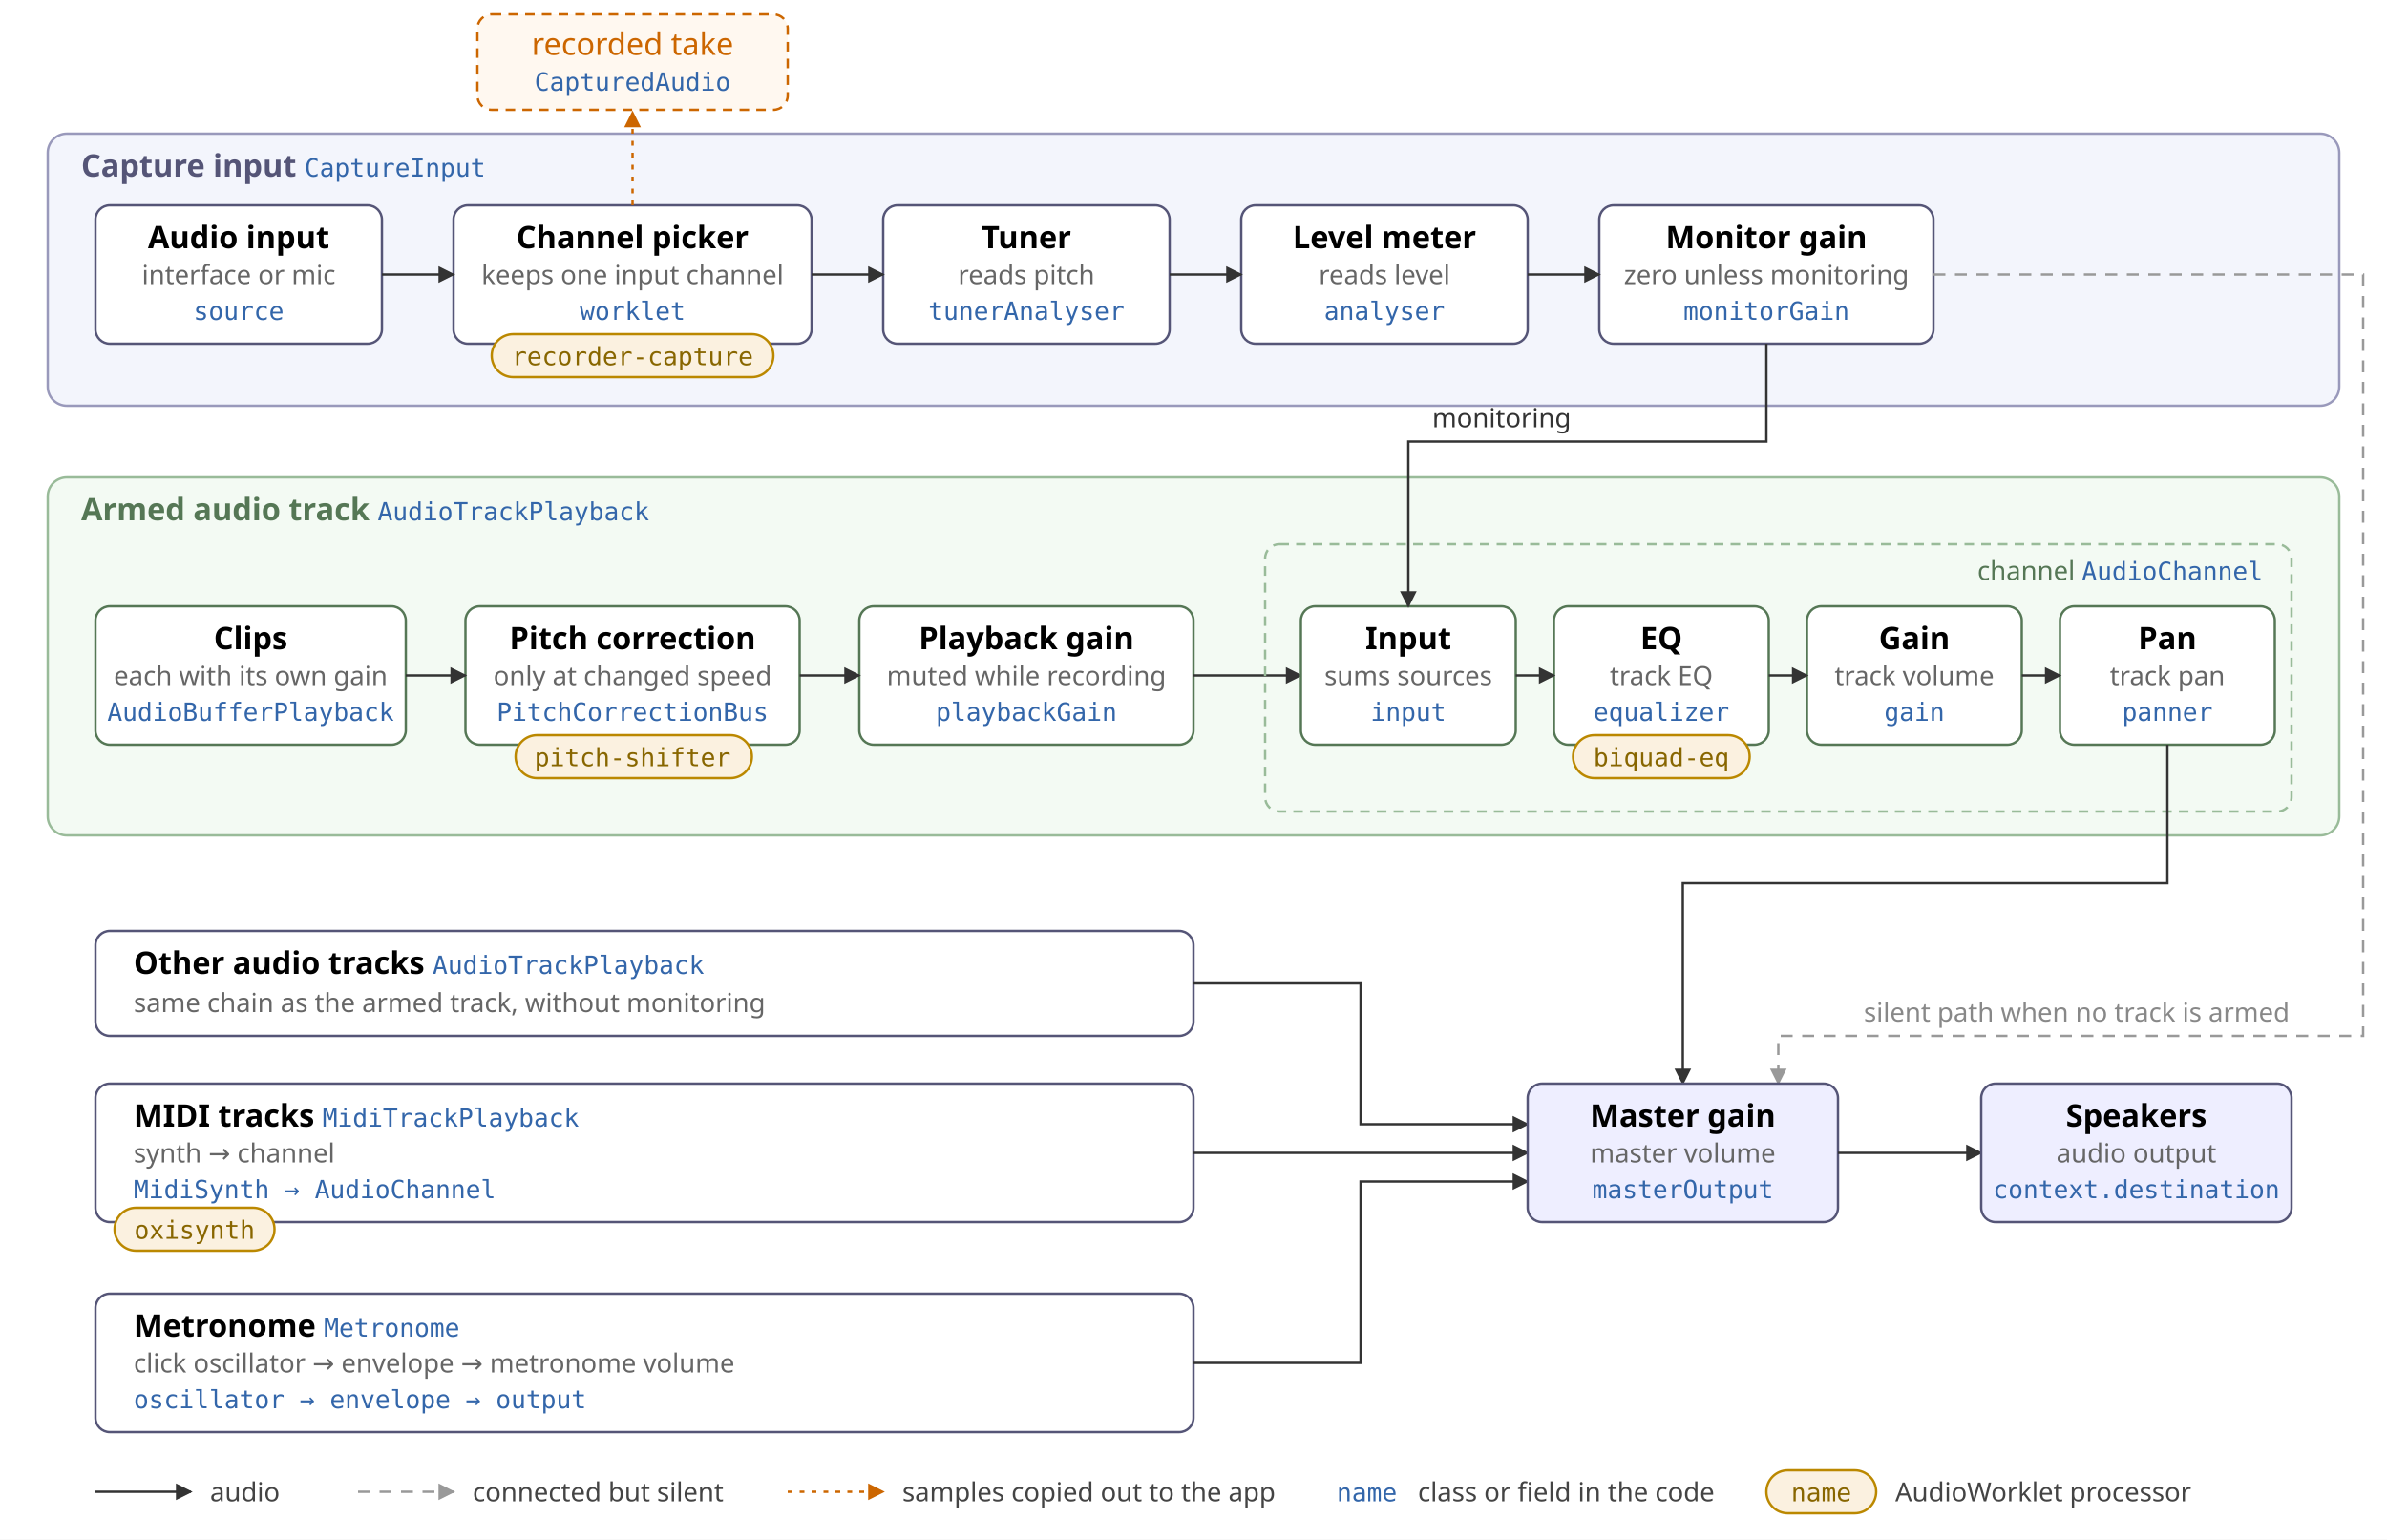
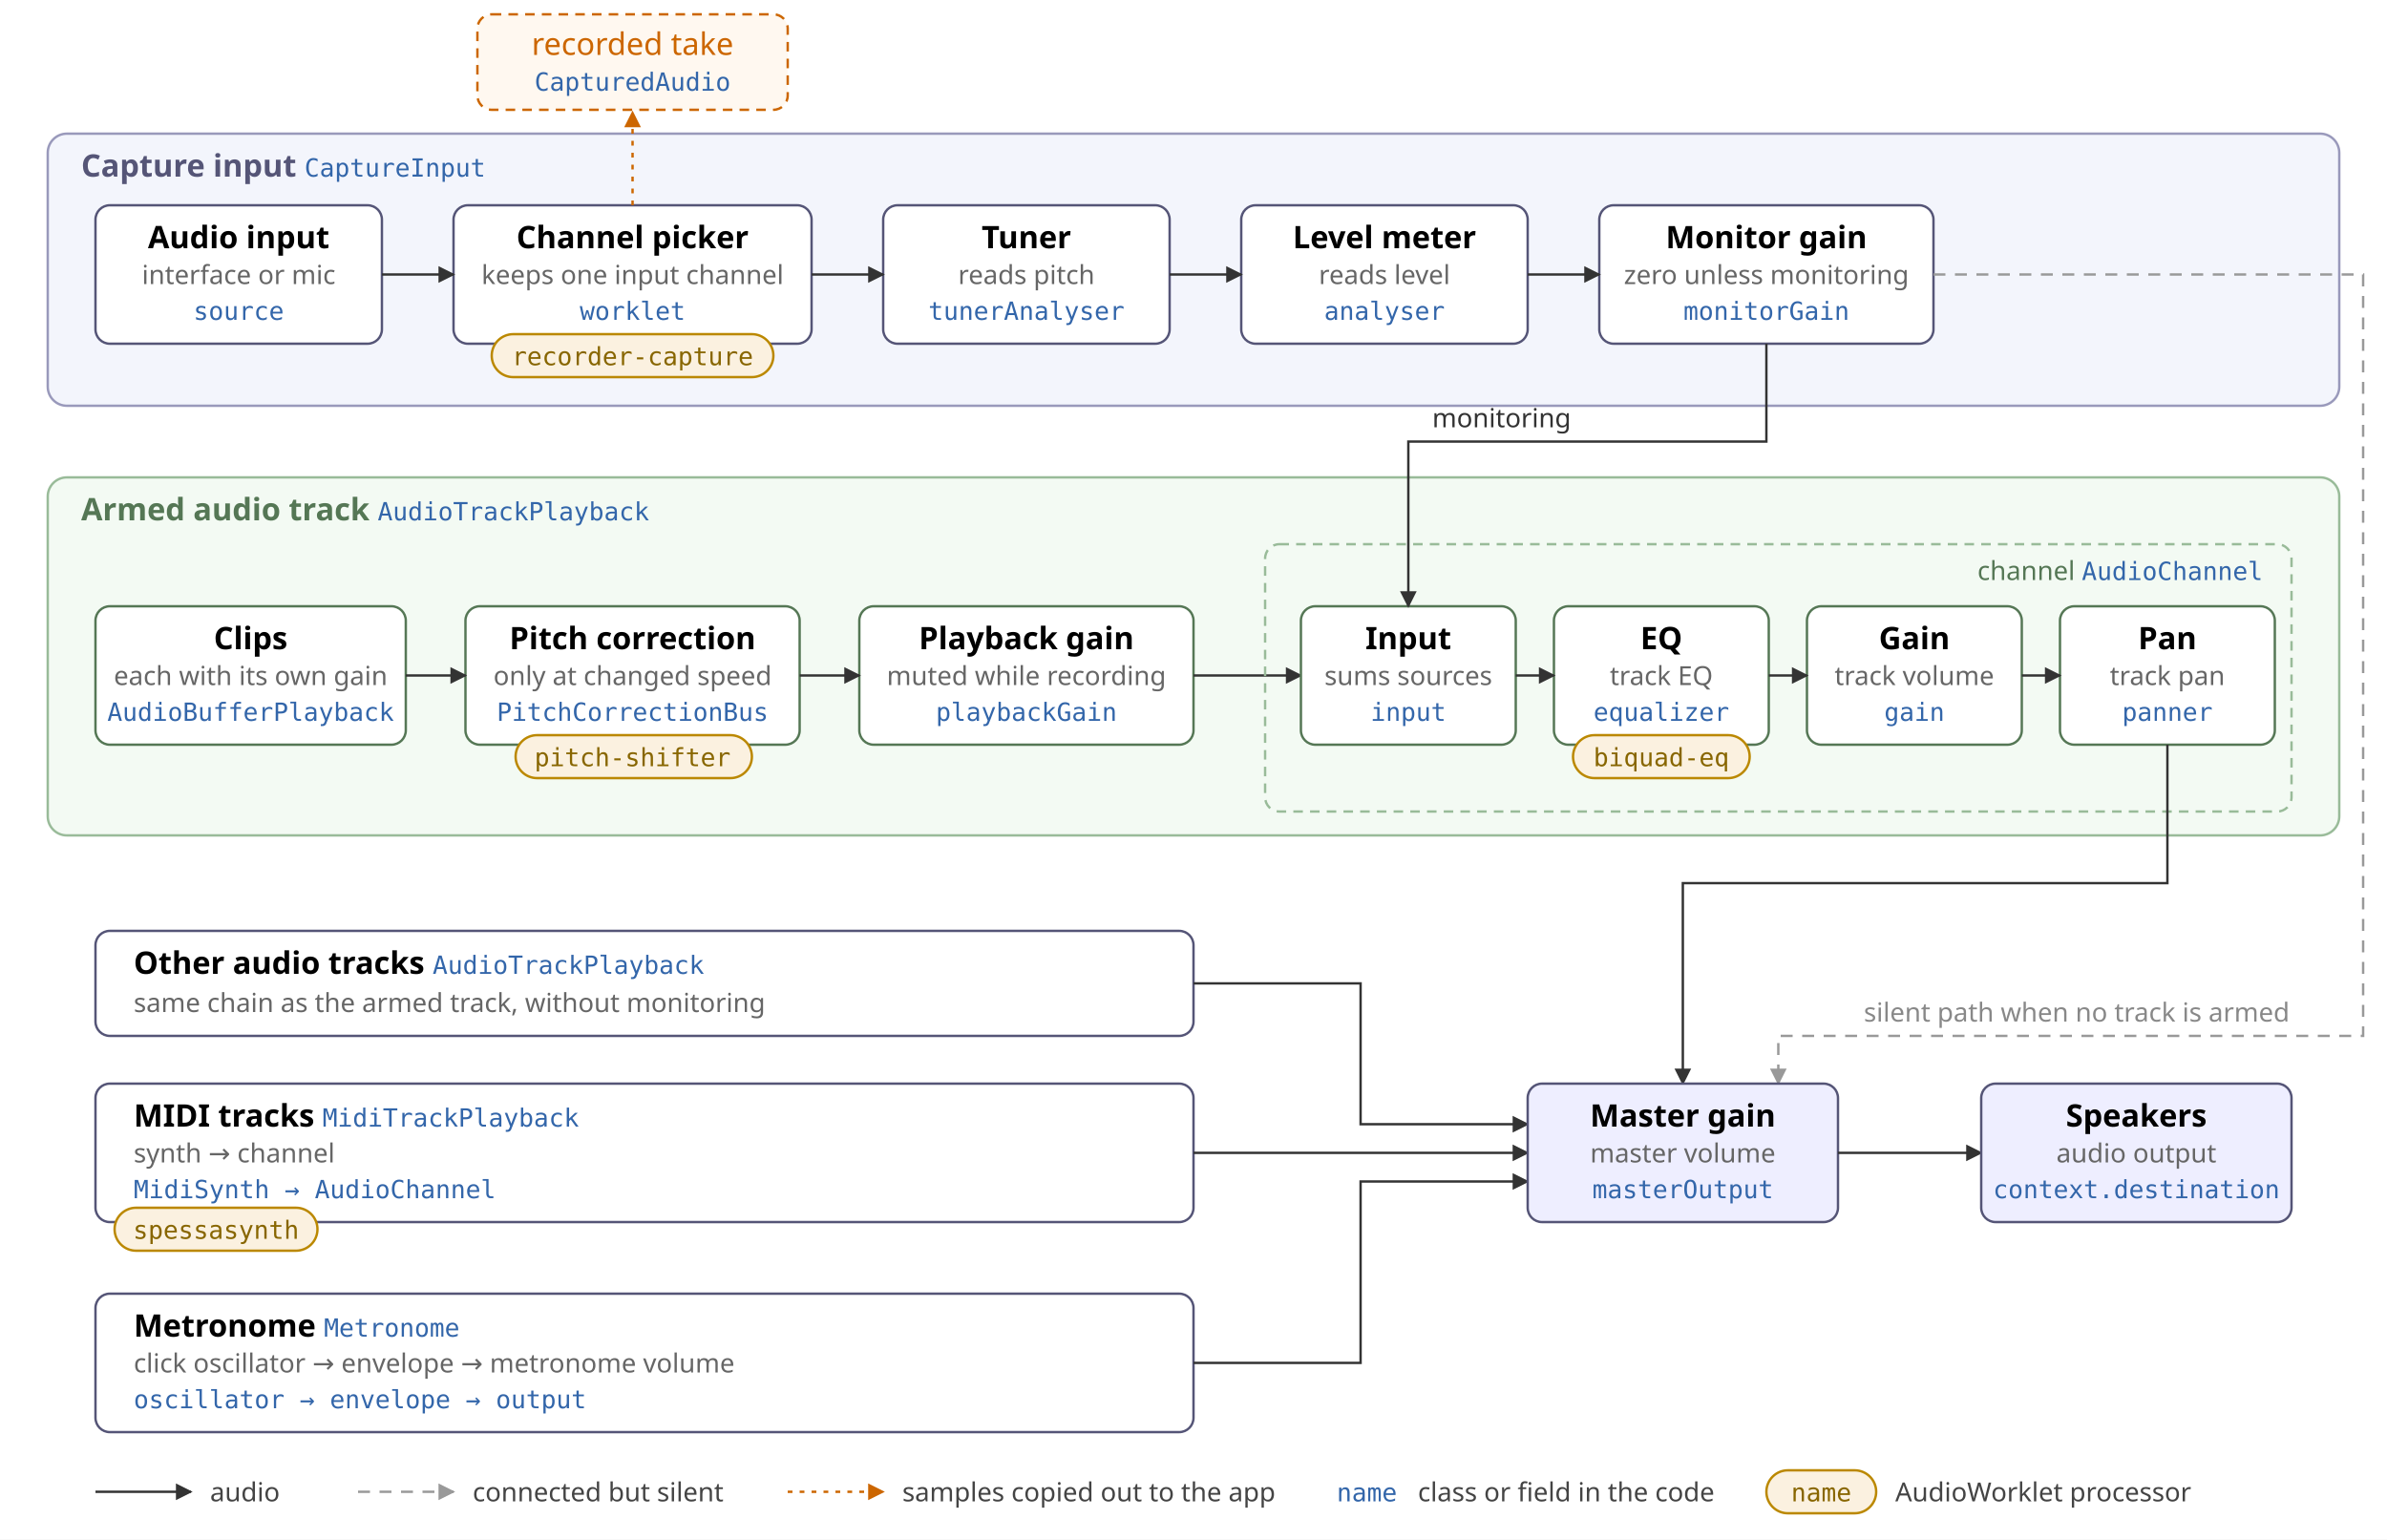
<svg xmlns="http://www.w3.org/2000/svg" width="1000" height="645" viewBox="0 0 1000 645" font-family="system-ui, sans-serif" font-size="13">
  <defs>
    <marker id="a" viewBox="0 0 10 10" refX="9" refY="5" markerWidth="7" markerHeight="7" orient="auto">
      <path d="M0,0 L10,5 L0,10 z" fill="#333" />
    </marker>
    <marker id="g" viewBox="0 0 10 10" refX="9" refY="5" markerWidth="7" markerHeight="7" orient="auto">
      <path d="M0,0 L10,5 L0,10 z" fill="#999" />
    </marker>
    <marker id="o" viewBox="0 0 10 10" refX="9" refY="5" markerWidth="7" markerHeight="7" orient="auto">
      <path d="M0,0 L10,5 L0,10 z" fill="#c60" />
    </marker>
    <style>
      .c { font-family: ui-monospace, SFMono-Regular, Menlo, Consolas, monospace; font-size: 10.5px; fill: #36a; font-weight: normal; }
      .w { fill: #fbf1e0; stroke: #b80; }
      .wt { font-family: ui-monospace, SFMono-Regular, Menlo, Consolas, monospace; font-size: 10.5px; fill: #860; }
    </style>
  </defs>
  <rect width="1000" height="645" fill="#fff" />
  <rect x="20" y="56" width="960" height="114" rx="8" fill="#f3f5fc" stroke="#99b" />
  <text x="34" y="74" font-weight="bold" fill="#557">Capture input <tspan class="c">CaptureInput</tspan>
  </text>
  <rect x="40" y="86" width="120" height="58" rx="6" fill="#fff" stroke="#557" />
  <text x="100" y="104" text-anchor="middle" font-weight="bold">Audio input</text>
  <text x="100" y="119" text-anchor="middle" fill="#666" font-size="11">interface or mic</text>
  <text x="100" y="134" text-anchor="middle" class="c">source</text>
  <rect x="190" y="86" width="150" height="58" rx="6" fill="#fff" stroke="#557" />
  <text x="265" y="104" text-anchor="middle" font-weight="bold">Channel picker</text>
  <text x="265" y="119" text-anchor="middle" fill="#666" font-size="11">keeps one input channel</text>
  <text x="265" y="134" text-anchor="middle" class="c">worklet</text>
  <rect x="206" y="140" width="118" height="18" rx="9" class="w" />
  <text x="265" y="153" text-anchor="middle" class="wt">recorder-capture</text>
  <rect x="370" y="86" width="120" height="58" rx="6" fill="#fff" stroke="#557" />
  <text x="430" y="104" text-anchor="middle" font-weight="bold">Tuner</text>
  <text x="430" y="119" text-anchor="middle" fill="#666" font-size="11">reads pitch</text>
  <text x="430" y="134" text-anchor="middle" class="c">tunerAnalyser</text>
  <rect x="520" y="86" width="120" height="58" rx="6" fill="#fff" stroke="#557" />
  <text x="580" y="104" text-anchor="middle" font-weight="bold">Level meter</text>
  <text x="580" y="119" text-anchor="middle" fill="#666" font-size="11">reads level</text>
  <text x="580" y="134" text-anchor="middle" class="c">analyser</text>
  <rect x="670" y="86" width="140" height="58" rx="6" fill="#fff" stroke="#557" />
  <text x="740" y="104" text-anchor="middle" font-weight="bold">Monitor gain</text>
  <text x="740" y="119" text-anchor="middle" fill="#666" font-size="11">zero unless monitoring</text>
  <text x="740" y="134" text-anchor="middle" class="c">monitorGain</text>
  <line x1="160" y1="115" x2="190" y2="115" stroke="#333" marker-end="url(#a)" />
  <line x1="340" y1="115" x2="370" y2="115" stroke="#333" marker-end="url(#a)" />
  <line x1="490" y1="115" x2="520" y2="115" stroke="#333" marker-end="url(#a)" />
  <line x1="640" y1="115" x2="670" y2="115" stroke="#333" marker-end="url(#a)" />
  <rect x="200" y="6" width="130" height="40" rx="6" fill="#fff8f0" stroke="#c60" stroke-dasharray="4 3" />
  <text x="265" y="23" text-anchor="middle" fill="#c60">recorded take</text>
  <text x="265" y="38" text-anchor="middle" class="c">CapturedAudio</text>
  <line x1="265" y1="86" x2="265" y2="47" stroke="#c60" stroke-dasharray="2 3" marker-end="url(#o)" />
  <rect x="20" y="200" width="960" height="150" rx="8" fill="#f3faf3" stroke="#9b9" />
  <text x="34" y="218" font-weight="bold" fill="#575">Armed audio track <tspan class="c">AudioTrackPlayback</tspan>
  </text>
  <rect x="40" y="254" width="130" height="58" rx="6" fill="#fff" stroke="#575" />
  <text x="105" y="272" text-anchor="middle" font-weight="bold">Clips</text>
  <text x="105" y="287" text-anchor="middle" fill="#666" font-size="11">each with its own gain</text>
  <text x="105" y="302" text-anchor="middle" class="c">AudioBufferPlayback</text>
  <rect x="195" y="254" width="140" height="58" rx="6" fill="#fff" stroke="#575" />
  <text x="265" y="272" text-anchor="middle" font-weight="bold">Pitch correction</text>
  <text x="265" y="287" text-anchor="middle" fill="#666" font-size="11">only at changed speed</text>
  <text x="265" y="302" text-anchor="middle" class="c">PitchCorrectionBus</text>
  <rect x="216" y="308" width="99" height="18" rx="9" class="w" />
  <text x="265" y="321" text-anchor="middle" class="wt">pitch-shifter</text>
  <rect x="360" y="254" width="140" height="58" rx="6" fill="#fff" stroke="#575" />
  <text x="430" y="272" text-anchor="middle" font-weight="bold">Playback gain</text>
  <text x="430" y="287" text-anchor="middle" fill="#666" font-size="11">muted while recording</text>
  <text x="430" y="302" text-anchor="middle" class="c">playbackGain</text>
  <line x1="170" y1="283" x2="195" y2="283" stroke="#333" marker-end="url(#a)" />
  <line x1="335" y1="283" x2="360" y2="283" stroke="#333" marker-end="url(#a)" />
  <line x1="500" y1="283" x2="545" y2="283" stroke="#333" marker-end="url(#a)" />
  <rect x="530" y="228" width="430" height="112" rx="6" fill="none" stroke="#9b9" stroke-dasharray="4 3" />
  <text x="948" y="243" text-anchor="end" fill="#575" font-size="11">channel <tspan class="c">AudioChannel</tspan>
  </text>
  <rect x="545" y="254" width="90" height="58" rx="6" fill="#fff" stroke="#575" />
  <text x="590" y="272" text-anchor="middle" font-weight="bold">Input</text>
  <text x="590" y="287" text-anchor="middle" fill="#666" font-size="11">sums sources</text>
  <text x="590" y="302" text-anchor="middle" class="c">input</text>
  <rect x="651" y="254" width="90" height="58" rx="6" fill="#fff" stroke="#575" />
  <text x="696" y="272" text-anchor="middle" font-weight="bold">EQ</text>
  <text x="696" y="287" text-anchor="middle" fill="#666" font-size="11">track EQ</text>
  <text x="696" y="302" text-anchor="middle" class="c">equalizer</text>
  <rect x="659" y="308" width="74" height="18" rx="9" class="w" />
  <text x="696" y="321" text-anchor="middle" class="wt">biquad-eq</text>
  <rect x="757" y="254" width="90" height="58" rx="6" fill="#fff" stroke="#575" />
  <text x="802" y="272" text-anchor="middle" font-weight="bold">Gain</text>
  <text x="802" y="287" text-anchor="middle" fill="#666" font-size="11">track volume</text>
  <text x="802" y="302" text-anchor="middle" class="c">gain</text>
  <rect x="863" y="254" width="90" height="58" rx="6" fill="#fff" stroke="#575" />
  <text x="908" y="272" text-anchor="middle" font-weight="bold">Pan</text>
  <text x="908" y="287" text-anchor="middle" fill="#666" font-size="11">track pan</text>
  <text x="908" y="302" text-anchor="middle" class="c">panner</text>
  <line x1="635" y1="283" x2="651" y2="283" stroke="#333" marker-end="url(#a)" />
  <line x1="741" y1="283" x2="757" y2="283" stroke="#333" marker-end="url(#a)" />
  <line x1="847" y1="283" x2="863" y2="283" stroke="#333" marker-end="url(#a)" />
  <path d="M740,144 V185 H590 V254" fill="none" stroke="#333" marker-end="url(#a)" />
  <text x="600" y="179" fill="#333" font-size="11">monitoring</text>
  <path d="M810,115 H990 V434 H745 V454" fill="none" stroke="#999" stroke-dasharray="5 4" marker-end="url(#g)" />
  <text x="870" y="428" text-anchor="middle" fill="#888" font-size="11">silent path when no track is armed</text>
  <rect x="40" y="390" width="460" height="44" rx="6" fill="#fff" stroke="#557" />
  <text x="56" y="408" font-weight="bold">Other audio tracks <tspan class="c">AudioTrackPlayback</tspan>
  </text>
  <text x="56" y="424" fill="#666" font-size="11">same chain as the armed track, without monitoring</text>
  <rect x="40" y="454" width="460" height="58" rx="6" fill="#fff" stroke="#557" />
  <text x="56" y="472" font-weight="bold">MIDI tracks <tspan class="c">MidiTrackPlayback</tspan>
  </text>
  <text x="56" y="487" fill="#666" font-size="11">synth → channel</text>
  <text x="56" y="502" class="c">MidiSynth → AudioChannel</text>
-   <rect x="48" y="506" width="67" height="18" rx="9" class="w" />
-   <text x="81.5" y="519" text-anchor="middle" class="wt">oxisynth</text>
+   <rect x="48" y="506" width="85" height="18" rx="9" class="w" />
+   <text x="90.5" y="519" text-anchor="middle" class="wt">spessasynth</text>
  <rect x="40" y="542" width="460" height="58" rx="6" fill="#fff" stroke="#557" />
  <text x="56" y="560" font-weight="bold">Metronome <tspan class="c">Metronome</tspan>
  </text>
  <text x="56" y="575" fill="#666" font-size="11">click oscillator → envelope → metronome volume</text>
  <text x="56" y="590" class="c">oscillator → envelope → output</text>
  <path d="M500,412 H570 V471 H640" fill="none" stroke="#333" marker-end="url(#a)" />
  <line x1="500" y1="483" x2="640" y2="483" stroke="#333" marker-end="url(#a)" />
  <path d="M500,571 H570 V495 H640" fill="none" stroke="#333" marker-end="url(#a)" />
  <path d="M908,312 V370 H705 V454" fill="none" stroke="#333" marker-end="url(#a)" />
  <rect x="640" y="454" width="130" height="58" rx="6" fill="#eef" stroke="#557" />
  <text x="705" y="472" text-anchor="middle" font-weight="bold">Master gain</text>
  <text x="705" y="487" text-anchor="middle" fill="#666" font-size="11">master volume</text>
  <text x="705" y="502" text-anchor="middle" class="c">masterOutput</text>
  <line x1="770" y1="483" x2="830" y2="483" stroke="#333" marker-end="url(#a)" />
  <rect x="830" y="454" width="130" height="58" rx="6" fill="#eef" stroke="#557" />
  <text x="895" y="472" text-anchor="middle" font-weight="bold">Speakers</text>
  <text x="895" y="487" text-anchor="middle" fill="#666" font-size="11">audio output</text>
  <text x="895" y="502" text-anchor="middle" class="c">context.destination</text>
  <line x1="40" y1="625" x2="80" y2="625" stroke="#333" marker-end="url(#a)" />
  <text x="88" y="629" font-size="11" fill="#444">audio</text>
  <line x1="150" y1="625" x2="190" y2="625" stroke="#999" stroke-dasharray="5 4" marker-end="url(#g)" />
  <text x="198" y="629" font-size="11" fill="#444">connected but silent</text>
  <line x1="330" y1="625" x2="370" y2="625" stroke="#c60" stroke-dasharray="2 3" marker-end="url(#o)" />
  <text x="378" y="629" font-size="11" fill="#444">samples copied out to the app</text>
  <text x="560" y="629" class="c">name</text>
  <text x="594" y="629" font-size="11" fill="#444">class or field in the code</text>
  <rect x="740" y="616" width="46" height="18" rx="9" class="w" />
  <text x="763" y="629" text-anchor="middle" class="wt">name</text>
  <text x="794" y="629" font-size="11" fill="#444">AudioWorklet processor</text>
</svg>
